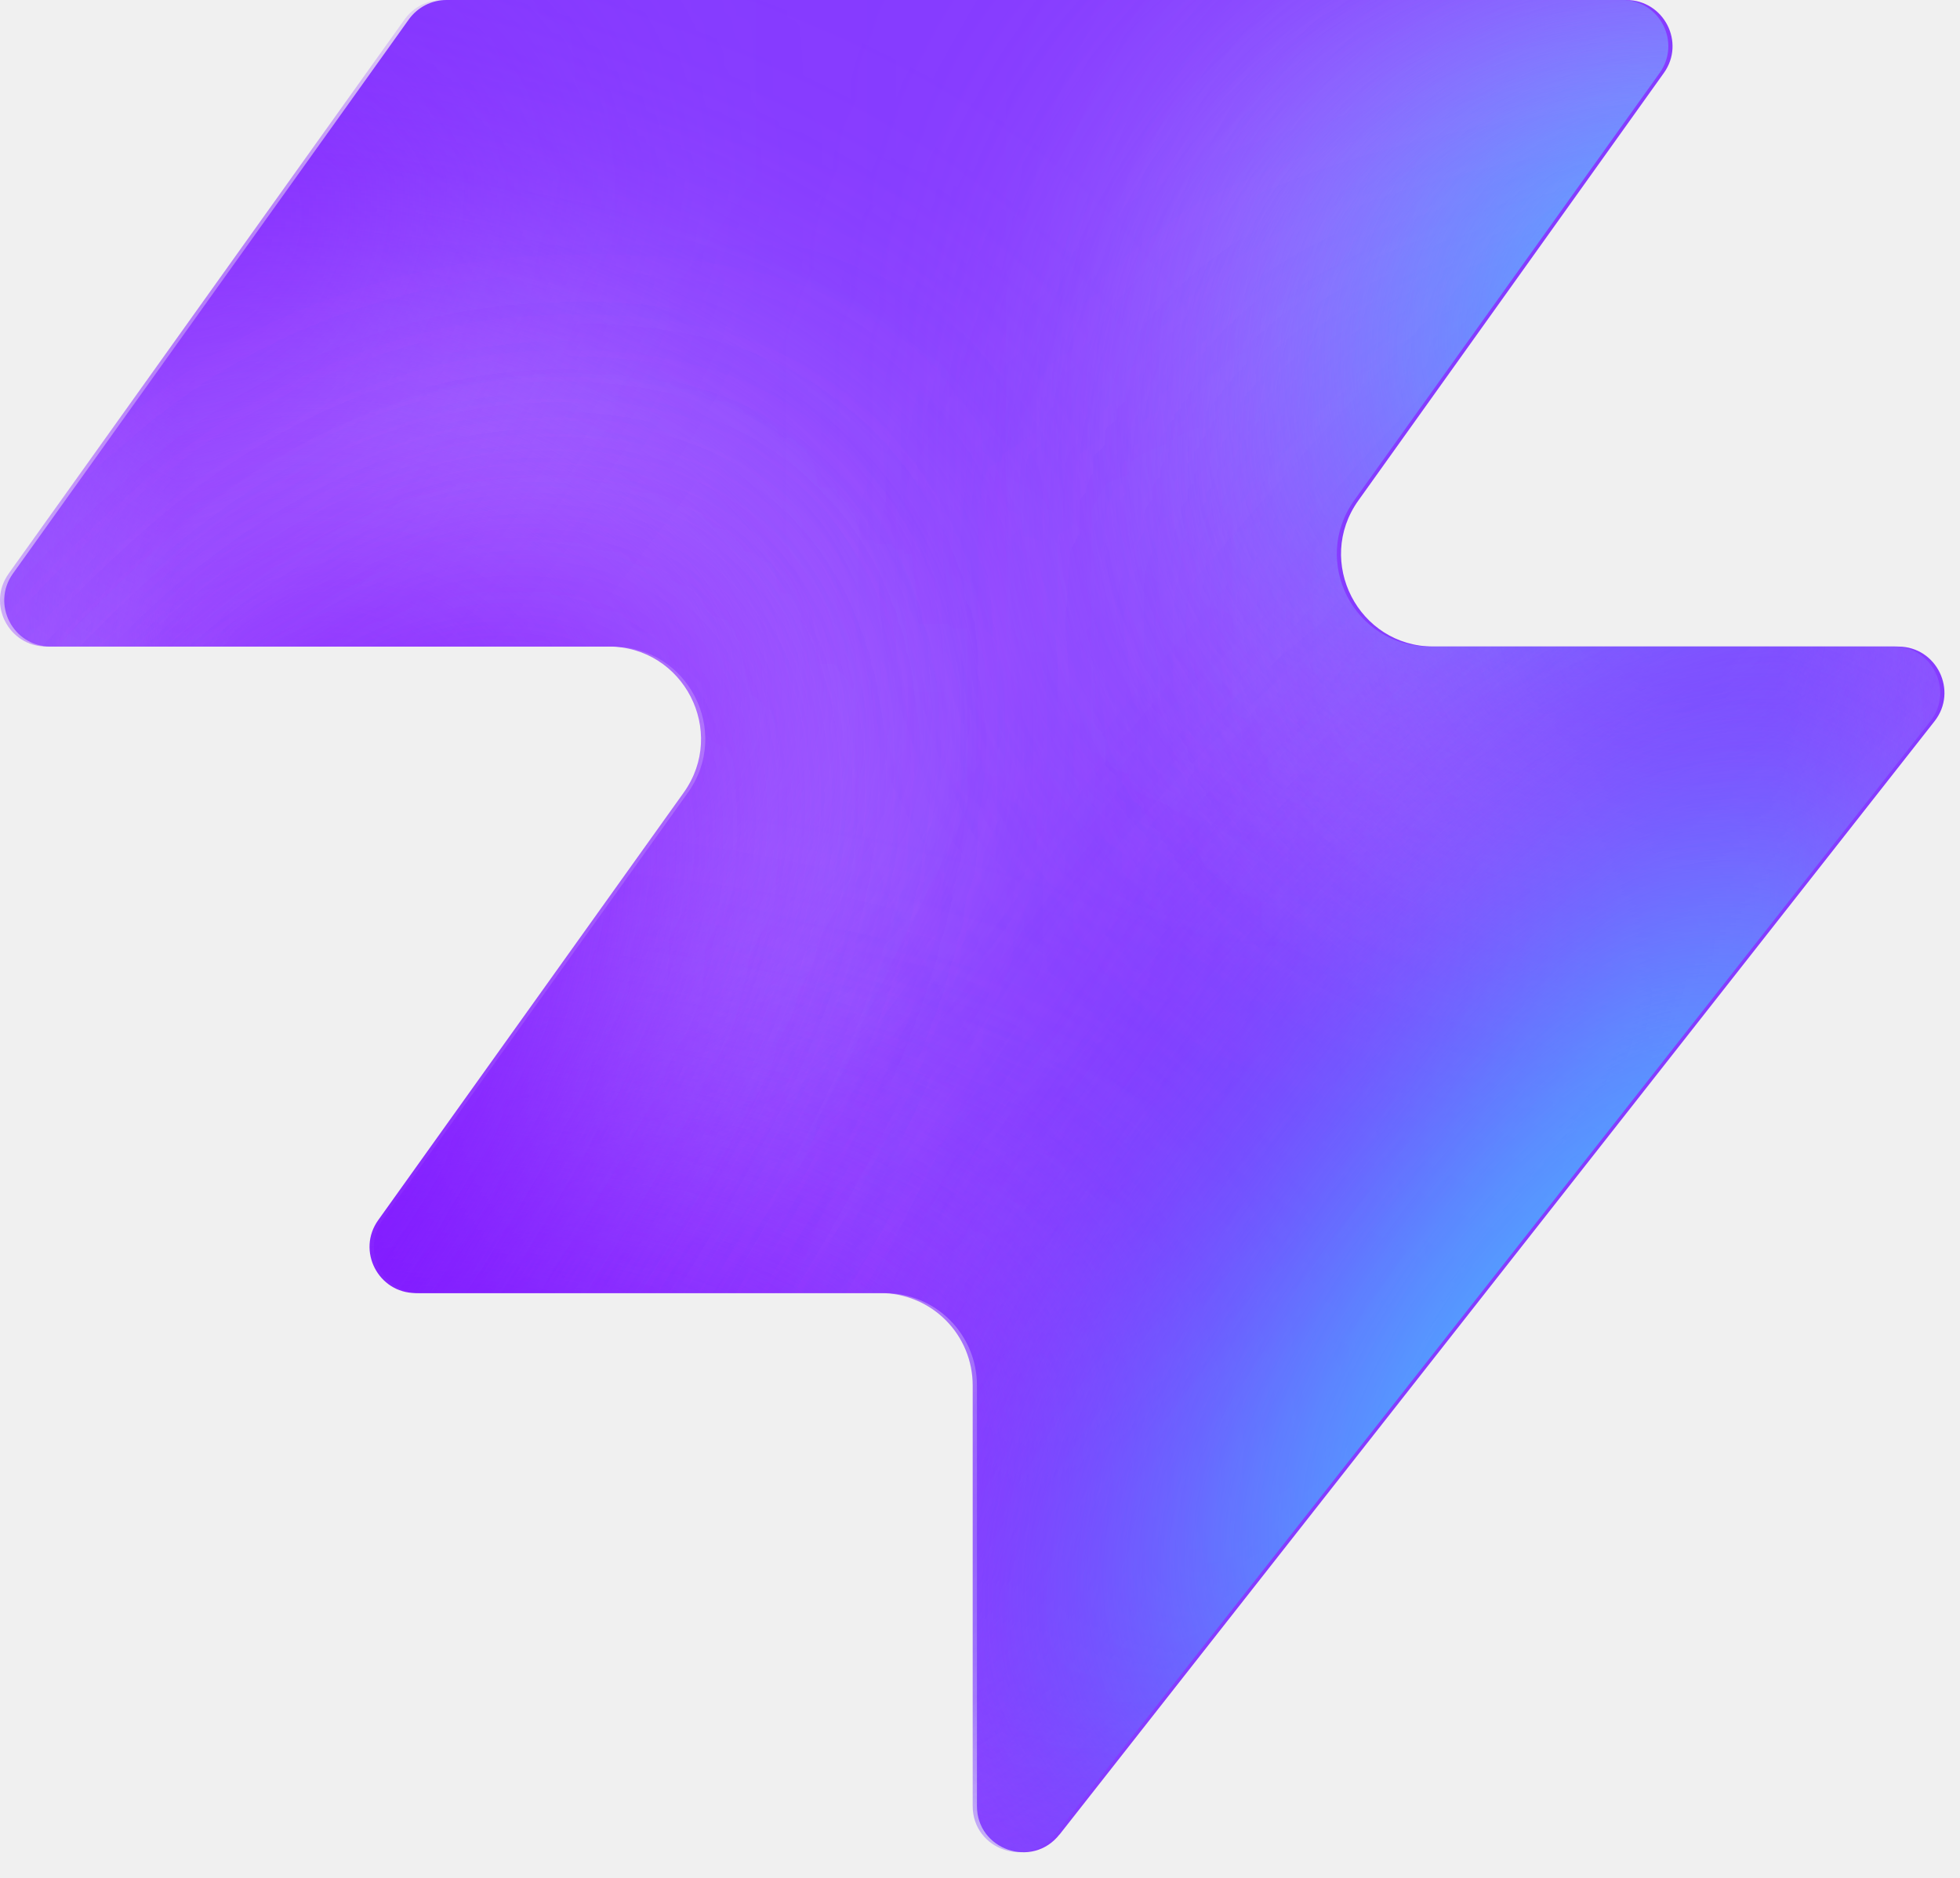
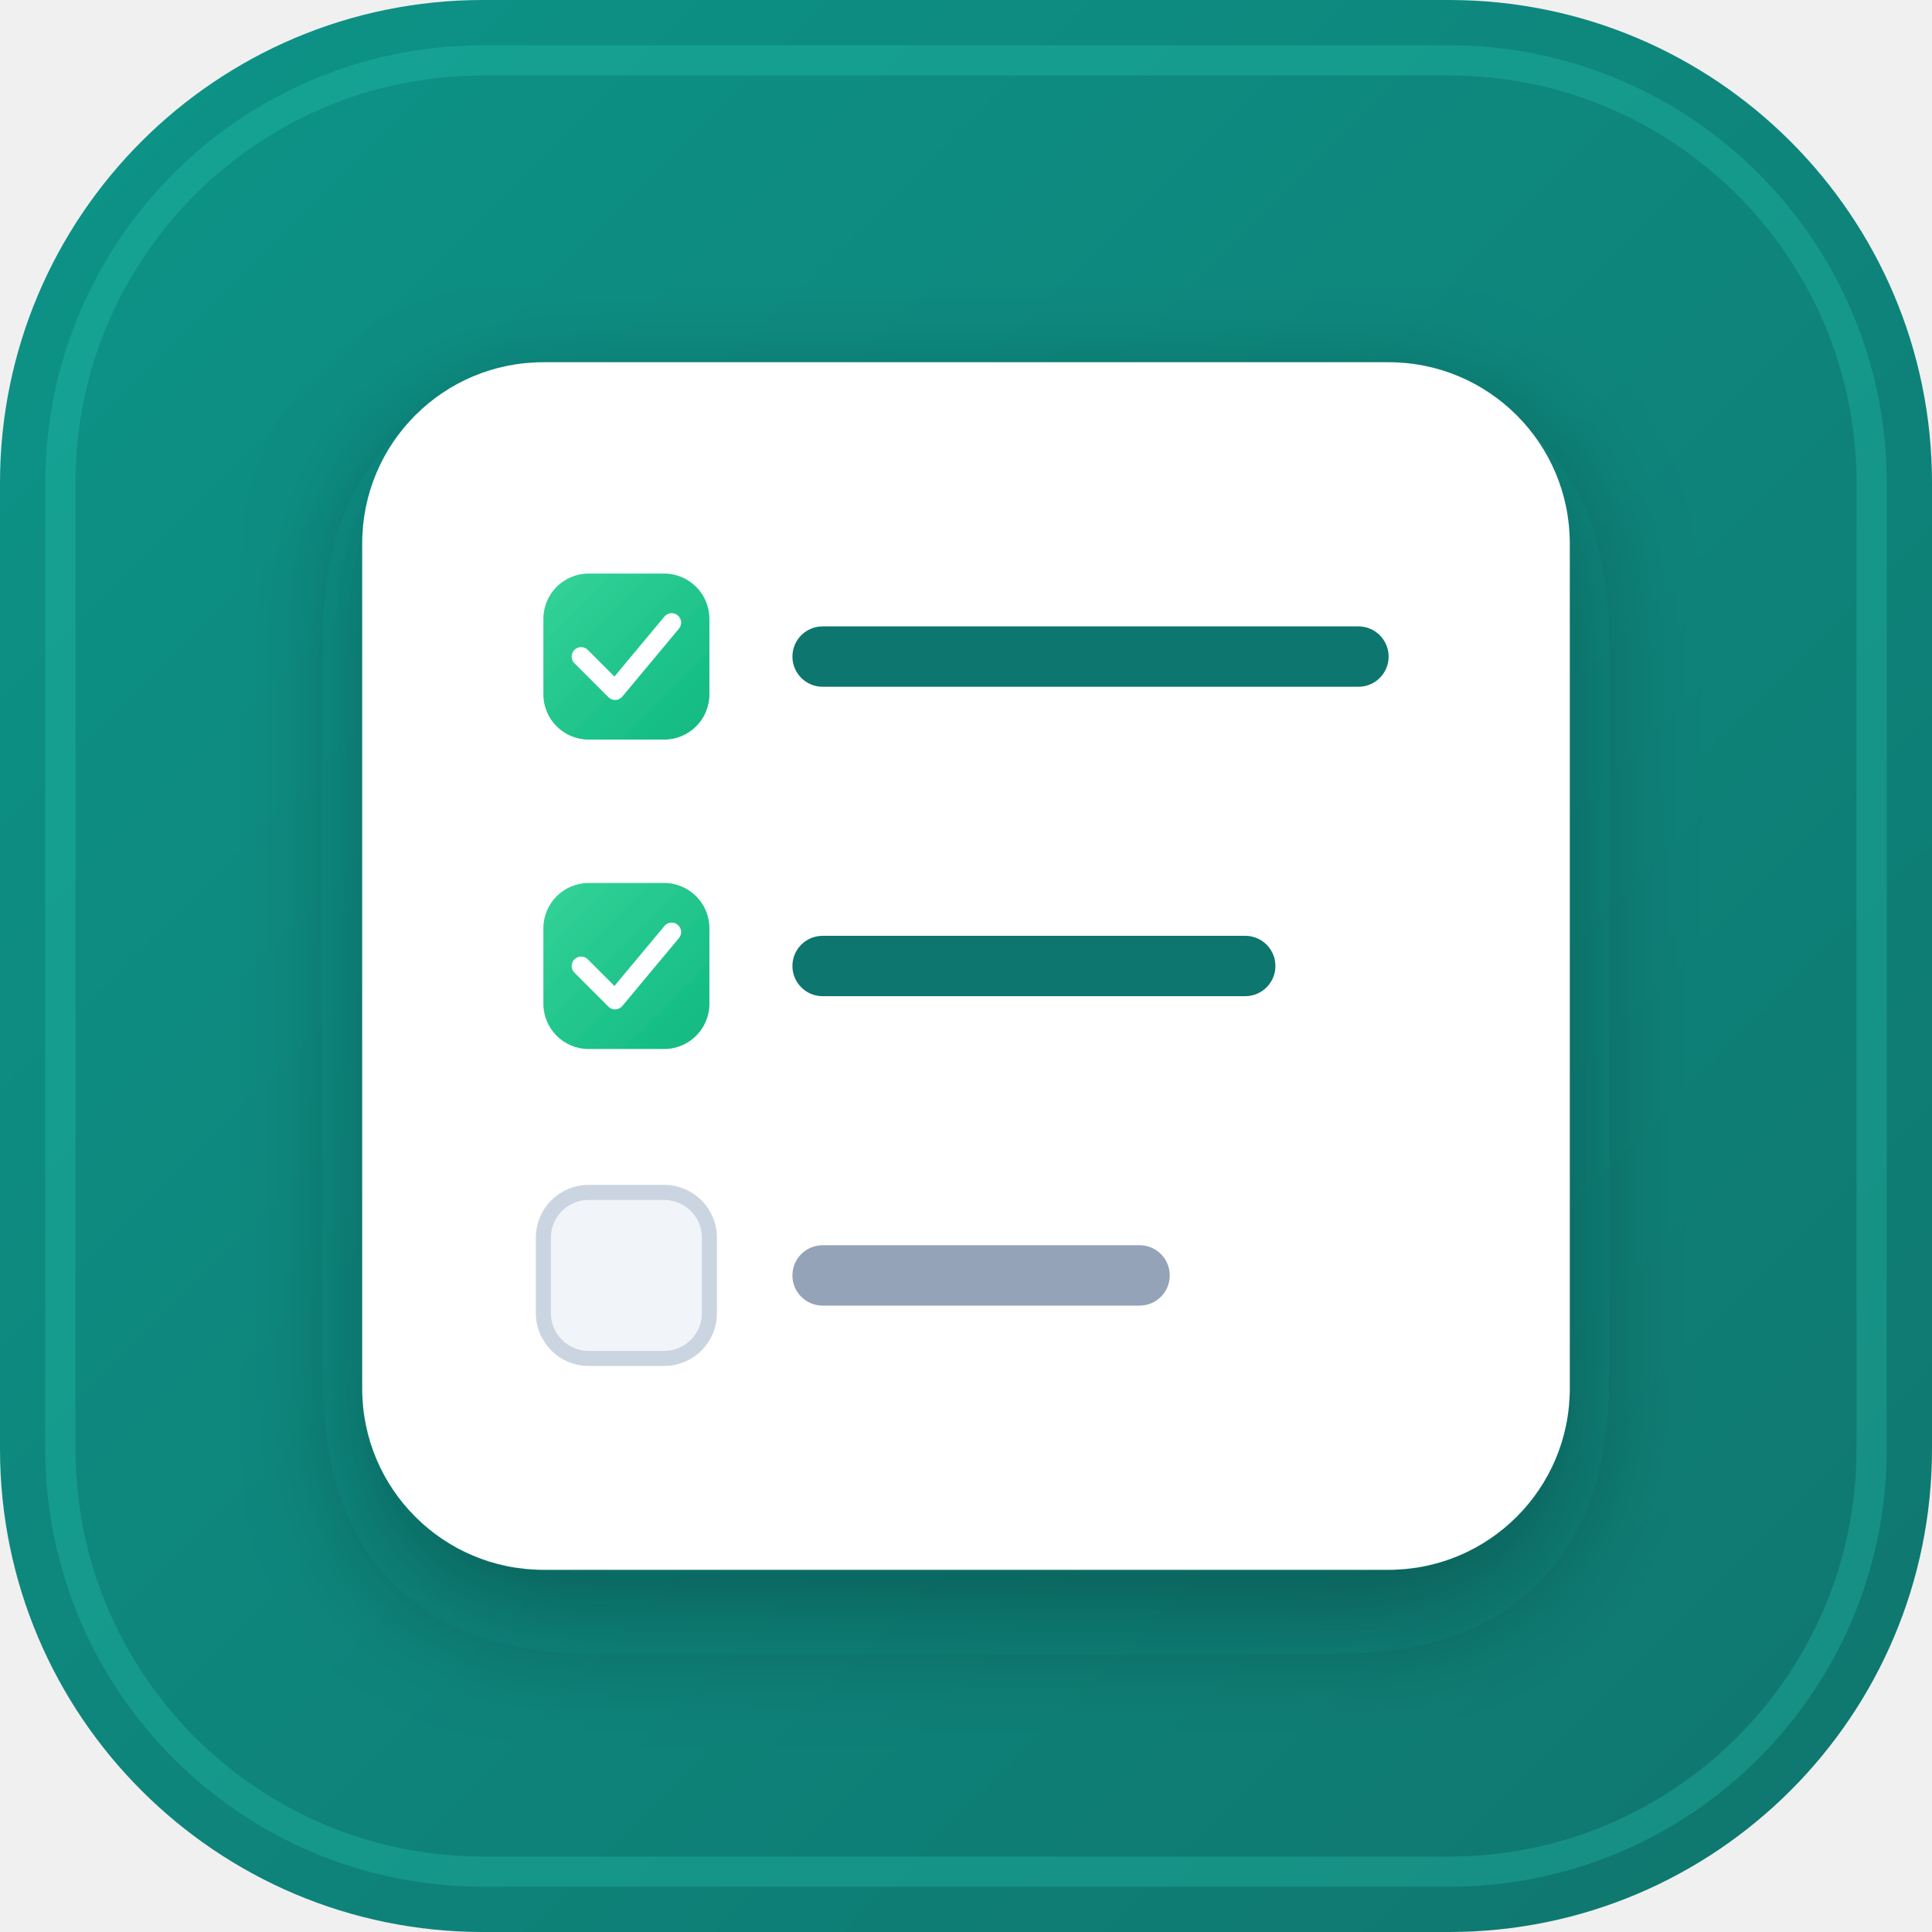
- <svg xmlns="http://www.w3.org/2000/svg" width="48" height="46" fill="none" viewBox="0 0 48 46">
-   <path fill="#863bff" d="M25.946 44.938c-.664.845-2.021.375-2.021-.698V33.937a2.26 2.26 0 0 0-2.262-2.262H10.287c-.92 0-1.456-1.04-.92-1.788l7.48-10.471c1.07-1.497 0-3.578-1.842-3.578H1.237c-.92 0-1.456-1.04-.92-1.788L10.013.474c.214-.297.556-.474.92-.474h28.894c.92 0 1.456 1.04.92 1.788l-7.48 10.471c-1.07 1.498 0 3.579 1.842 3.579h11.377c.943 0 1.473 1.088.89 1.83L25.947 44.94z" style="fill:#863bff;fill:color(display-p3 .525 .23 1);fill-opacity:1" />
-   <mask id="a" width="48" height="46" x="0" y="0" maskUnits="userSpaceOnUse" style="mask-type:alpha">
-     <path fill="#000" d="M25.842 44.938c-.664.844-2.021.375-2.021-.698V33.937a2.26 2.26 0 0 0-2.262-2.262H10.183c-.92 0-1.456-1.04-.92-1.788l7.48-10.471c1.07-1.498 0-3.579-1.842-3.579H1.133c-.92 0-1.456-1.04-.92-1.787L9.91.473c.214-.297.556-.474.92-.474h28.894c.92 0 1.456 1.04.92 1.788l-7.48 10.471c-1.07 1.498 0 3.578 1.842 3.578h11.377c.943 0 1.473 1.088.89 1.832L25.843 44.94z" style="fill:#000;fill-opacity:1" />
-   </mask>
-   <g mask="url(#a)">
-     <g filter="url(#b)">
-       <ellipse cx="5.508" cy="14.704" fill="#ede6ff" rx="5.508" ry="14.704" style="fill:#ede6ff;fill:color(display-p3 .927 .903 1);fill-opacity:1" transform="matrix(.00324 1 1 -.00324 -4.47 31.516)" />
-     </g>
-     <g filter="url(#c)">
-       <ellipse cx="10.399" cy="29.851" fill="#ede6ff" rx="10.399" ry="29.851" style="fill:#ede6ff;fill:color(display-p3 .927 .903 1);fill-opacity:1" transform="matrix(.00324 1 1 -.00324 -39.328 7.883)" />
-     </g>
-     <g filter="url(#d)">
-       <ellipse cx="5.508" cy="30.487" fill="#7e14ff" rx="5.508" ry="30.487" style="fill:#7e14ff;fill:color(display-p3 .492 .077 1);fill-opacity:1" transform="rotate(89.814 -25.913 -14.639)scale(1 -1)" />
-     </g>
-     <g filter="url(#e)">
-       <ellipse cx="5.508" cy="30.599" fill="#7e14ff" rx="5.508" ry="30.599" style="fill:#7e14ff;fill:color(display-p3 .492 .077 1);fill-opacity:1" transform="rotate(89.814 -32.644 -3.334)scale(1 -1)" />
-     </g>
-     <g filter="url(#f)">
-       <ellipse cx="5.508" cy="30.599" fill="#7e14ff" rx="5.508" ry="30.599" style="fill:#7e14ff;fill:color(display-p3 .492 .077 1);fill-opacity:1" transform="matrix(.00324 1 1 -.00324 -34.34 30.47)" />
-     </g>
-     <g filter="url(#g)">
-       <ellipse cx="14.072" cy="22.078" fill="#ede6ff" rx="14.072" ry="22.078" style="fill:#ede6ff;fill:color(display-p3 .927 .903 1);fill-opacity:1" transform="rotate(93.35 24.506 48.493)scale(-1 1)" />
-     </g>
-     <g filter="url(#h)">
-       <ellipse cx="3.47" cy="21.501" fill="#7e14ff" rx="3.47" ry="21.501" style="fill:#7e14ff;fill:color(display-p3 .492 .077 1);fill-opacity:1" transform="rotate(89.009 28.708 47.59)scale(-1 1)" />
-     </g>
-     <g filter="url(#i)">
-       <ellipse cx="3.47" cy="21.501" fill="#7e14ff" rx="3.47" ry="21.501" style="fill:#7e14ff;fill:color(display-p3 .492 .077 1);fill-opacity:1" transform="rotate(89.009 28.708 47.59)scale(-1 1)" />
-     </g>
-     <g filter="url(#j)">
-       <ellipse cx=".387" cy="8.972" fill="#7e14ff" rx="4.407" ry="29.108" style="fill:#7e14ff;fill:color(display-p3 .492 .077 1);fill-opacity:1" transform="rotate(39.51 .387 8.972)" />
-     </g>
-     <g filter="url(#k)">
-       <ellipse cx="47.523" cy="-6.092" fill="#7e14ff" rx="4.407" ry="29.108" style="fill:#7e14ff;fill:color(display-p3 .492 .077 1);fill-opacity:1" transform="rotate(37.892 47.523 -6.092)" />
-     </g>
-     <g filter="url(#l)">
-       <ellipse cx="41.412" cy="6.333" fill="#47bfff" rx="5.971" ry="9.665" style="fill:#47bfff;fill:color(display-p3 .28 .748 1);fill-opacity:1" transform="rotate(37.892 41.412 6.333)" />
-     </g>
-     <g filter="url(#m)">
-       <ellipse cx="-1.879" cy="38.332" fill="#7e14ff" rx="4.407" ry="29.108" style="fill:#7e14ff;fill:color(display-p3 .492 .077 1);fill-opacity:1" transform="rotate(37.892 -1.88 38.332)" />
-     </g>
-     <g filter="url(#n)">
-       <ellipse cx="-1.879" cy="38.332" fill="#7e14ff" rx="4.407" ry="29.108" style="fill:#7e14ff;fill:color(display-p3 .492 .077 1);fill-opacity:1" transform="rotate(37.892 -1.88 38.332)" />
-     </g>
-     <g filter="url(#o)">
-       <ellipse cx="35.651" cy="29.907" fill="#7e14ff" rx="4.407" ry="29.108" style="fill:#7e14ff;fill:color(display-p3 .492 .077 1);fill-opacity:1" transform="rotate(37.892 35.651 29.907)" />
-     </g>
-     <g filter="url(#p)">
-       <ellipse cx="38.418" cy="32.4" fill="#47bfff" rx="5.971" ry="15.297" style="fill:#47bfff;fill:color(display-p3 .28 .748 1);fill-opacity:1" transform="rotate(37.892 38.418 32.4)" />
-     </g>
-   </g>
+ <svg xmlns="http://www.w3.org/2000/svg" viewBox="0 0 512 512" width="100%" height="100%">
  <defs>
-     <filter id="b" width="60.045" height="41.654" x="-19.77" y="16.149" color-interpolation-filters="sRGB" filterUnits="userSpaceOnUse">
-       <feFlood flood-opacity="0" result="BackgroundImageFix" />
-       <feBlend in="SourceGraphic" in2="BackgroundImageFix" result="shape" />
-       <feGaussianBlur result="effect1_foregroundBlur_2002_17158" stdDeviation="7.659" />
-     </filter>
-     <filter id="c" width="90.34" height="51.437" x="-54.613" y="-7.533" color-interpolation-filters="sRGB" filterUnits="userSpaceOnUse">
-       <feFlood flood-opacity="0" result="BackgroundImageFix" />
-       <feBlend in="SourceGraphic" in2="BackgroundImageFix" result="shape" />
-       <feGaussianBlur result="effect1_foregroundBlur_2002_17158" stdDeviation="7.659" />
-     </filter>
-     <filter id="d" width="79.355" height="29.4" x="-49.64" y="2.03" color-interpolation-filters="sRGB" filterUnits="userSpaceOnUse">
-       <feFlood flood-opacity="0" result="BackgroundImageFix" />
-       <feBlend in="SourceGraphic" in2="BackgroundImageFix" result="shape" />
-       <feGaussianBlur result="effect1_foregroundBlur_2002_17158" stdDeviation="4.596" />
-     </filter>
-     <filter id="e" width="79.579" height="29.4" x="-45.045" y="20.029" color-interpolation-filters="sRGB" filterUnits="userSpaceOnUse">
-       <feFlood flood-opacity="0" result="BackgroundImageFix" />
-       <feBlend in="SourceGraphic" in2="BackgroundImageFix" result="shape" />
-       <feGaussianBlur result="effect1_foregroundBlur_2002_17158" stdDeviation="4.596" />
-     </filter>
-     <filter id="f" width="79.579" height="29.4" x="-43.513" y="21.178" color-interpolation-filters="sRGB" filterUnits="userSpaceOnUse">
-       <feFlood flood-opacity="0" result="BackgroundImageFix" />
-       <feBlend in="SourceGraphic" in2="BackgroundImageFix" result="shape" />
-       <feGaussianBlur result="effect1_foregroundBlur_2002_17158" stdDeviation="4.596" />
-     </filter>
-     <filter id="g" width="74.749" height="58.852" x="15.756" y="-17.901" color-interpolation-filters="sRGB" filterUnits="userSpaceOnUse">
-       <feFlood flood-opacity="0" result="BackgroundImageFix" />
-       <feBlend in="SourceGraphic" in2="BackgroundImageFix" result="shape" />
-       <feGaussianBlur result="effect1_foregroundBlur_2002_17158" stdDeviation="7.659" />
-     </filter>
-     <filter id="h" width="61.377" height="25.362" x="23.548" y="2.284" color-interpolation-filters="sRGB" filterUnits="userSpaceOnUse">
-       <feFlood flood-opacity="0" result="BackgroundImageFix" />
-       <feBlend in="SourceGraphic" in2="BackgroundImageFix" result="shape" />
-       <feGaussianBlur result="effect1_foregroundBlur_2002_17158" stdDeviation="4.596" />
-     </filter>
-     <filter id="i" width="61.377" height="25.362" x="23.548" y="2.284" color-interpolation-filters="sRGB" filterUnits="userSpaceOnUse">
-       <feFlood flood-opacity="0" result="BackgroundImageFix" />
-       <feBlend in="SourceGraphic" in2="BackgroundImageFix" result="shape" />
-       <feGaussianBlur result="effect1_foregroundBlur_2002_17158" stdDeviation="4.596" />
-     </filter>
-     <filter id="j" width="56.045" height="63.649" x="-27.636" y="-22.853" color-interpolation-filters="sRGB" filterUnits="userSpaceOnUse">
-       <feFlood flood-opacity="0" result="BackgroundImageFix" />
-       <feBlend in="SourceGraphic" in2="BackgroundImageFix" result="shape" />
-       <feGaussianBlur result="effect1_foregroundBlur_2002_17158" stdDeviation="4.596" />
-     </filter>
-     <filter id="k" width="54.814" height="64.646" x="20.116" y="-38.415" color-interpolation-filters="sRGB" filterUnits="userSpaceOnUse">
-       <feFlood flood-opacity="0" result="BackgroundImageFix" />
-       <feBlend in="SourceGraphic" in2="BackgroundImageFix" result="shape" />
-       <feGaussianBlur result="effect1_foregroundBlur_2002_17158" stdDeviation="4.596" />
-     </filter>
-     <filter id="l" width="33.541" height="35.313" x="24.641" y="-11.323" color-interpolation-filters="sRGB" filterUnits="userSpaceOnUse">
-       <feFlood flood-opacity="0" result="BackgroundImageFix" />
-       <feBlend in="SourceGraphic" in2="BackgroundImageFix" result="shape" />
-       <feGaussianBlur result="effect1_foregroundBlur_2002_17158" stdDeviation="4.596" />
-     </filter>
-     <filter id="m" width="54.814" height="64.646" x="-29.286" y="6.009" color-interpolation-filters="sRGB" filterUnits="userSpaceOnUse">
-       <feFlood flood-opacity="0" result="BackgroundImageFix" />
-       <feBlend in="SourceGraphic" in2="BackgroundImageFix" result="shape" />
-       <feGaussianBlur result="effect1_foregroundBlur_2002_17158" stdDeviation="4.596" />
-     </filter>
-     <filter id="n" width="54.814" height="64.646" x="-29.286" y="6.009" color-interpolation-filters="sRGB" filterUnits="userSpaceOnUse">
-       <feFlood flood-opacity="0" result="BackgroundImageFix" />
-       <feBlend in="SourceGraphic" in2="BackgroundImageFix" result="shape" />
-       <feGaussianBlur result="effect1_foregroundBlur_2002_17158" stdDeviation="4.596" />
-     </filter>
-     <filter id="o" width="54.814" height="64.646" x="8.244" y="-2.416" color-interpolation-filters="sRGB" filterUnits="userSpaceOnUse">
-       <feFlood flood-opacity="0" result="BackgroundImageFix" />
-       <feBlend in="SourceGraphic" in2="BackgroundImageFix" result="shape" />
-       <feGaussianBlur result="effect1_foregroundBlur_2002_17158" stdDeviation="4.596" />
-     </filter>
-     <filter id="p" width="39.409" height="43.623" x="18.713" y="10.588" color-interpolation-filters="sRGB" filterUnits="userSpaceOnUse">
-       <feFlood flood-opacity="0" result="BackgroundImageFix" />
-       <feBlend in="SourceGraphic" in2="BackgroundImageFix" result="shape" />
-       <feGaussianBlur result="effect1_foregroundBlur_2002_17158" stdDeviation="4.596" />
+     <linearGradient id="bgGrad" x1="0%" y1="0%" x2="100%" y2="100%">
+       <stop offset="0%" stop-color="#0d9488" />
+       <stop offset="100%" stop-color="#0f766e" />
+     </linearGradient>
+     <linearGradient id="checkGrad" x1="0%" y1="0%" x2="100%" y2="100%">
+       <stop offset="0%" stop-color="#34d399" />
+       <stop offset="100%" stop-color="#10b981" />
+     </linearGradient>
+     <filter id="shadow" x="-10%" y="-10%" width="130%" height="130%">
+       <feDropShadow dx="0" dy="12" stdDeviation="16" flood-color="#042f2e" flood-opacity="0.35" />
    </filter>
  </defs>
+   <rect width="512" height="512" rx="128" fill="url(#bgGrad)" />
+   <rect x="16" y="16" width="480" height="480" rx="112" fill="none" stroke="#2dd4bf" stroke-width="8" stroke-opacity="0.25" />
+   <g filter="url(#shadow)">
+     <rect x="96" y="96" width="320" height="320" rx="48" fill="#ffffff" />
+     <rect x="144" y="152" width="44" height="44" rx="12" fill="url(#checkGrad)" />
+     <path d="M154 174 L163 183 L178 165" fill="none" stroke="#ffffff" stroke-width="5" stroke-linecap="round" stroke-linejoin="round" />
+     <rect x="210" y="166" width="158" height="16" rx="8" fill="#0f766e" />
+     <rect x="144" y="234" width="44" height="44" rx="12" fill="url(#checkGrad)" />
+     <path d="M154 256 L163 265 L178 247" fill="none" stroke="#ffffff" stroke-width="5" stroke-linecap="round" stroke-linejoin="round" />
+     <rect x="210" y="248" width="128" height="16" rx="8" fill="#0f766e" />
+     <rect x="144" y="316" width="44" height="44" rx="12" fill="#f1f5f9" stroke="#cbd5e1" stroke-width="4" />
+     <rect x="210" y="330" width="100" height="16" rx="8" fill="#94a3b8" />
+   </g>
</svg>
